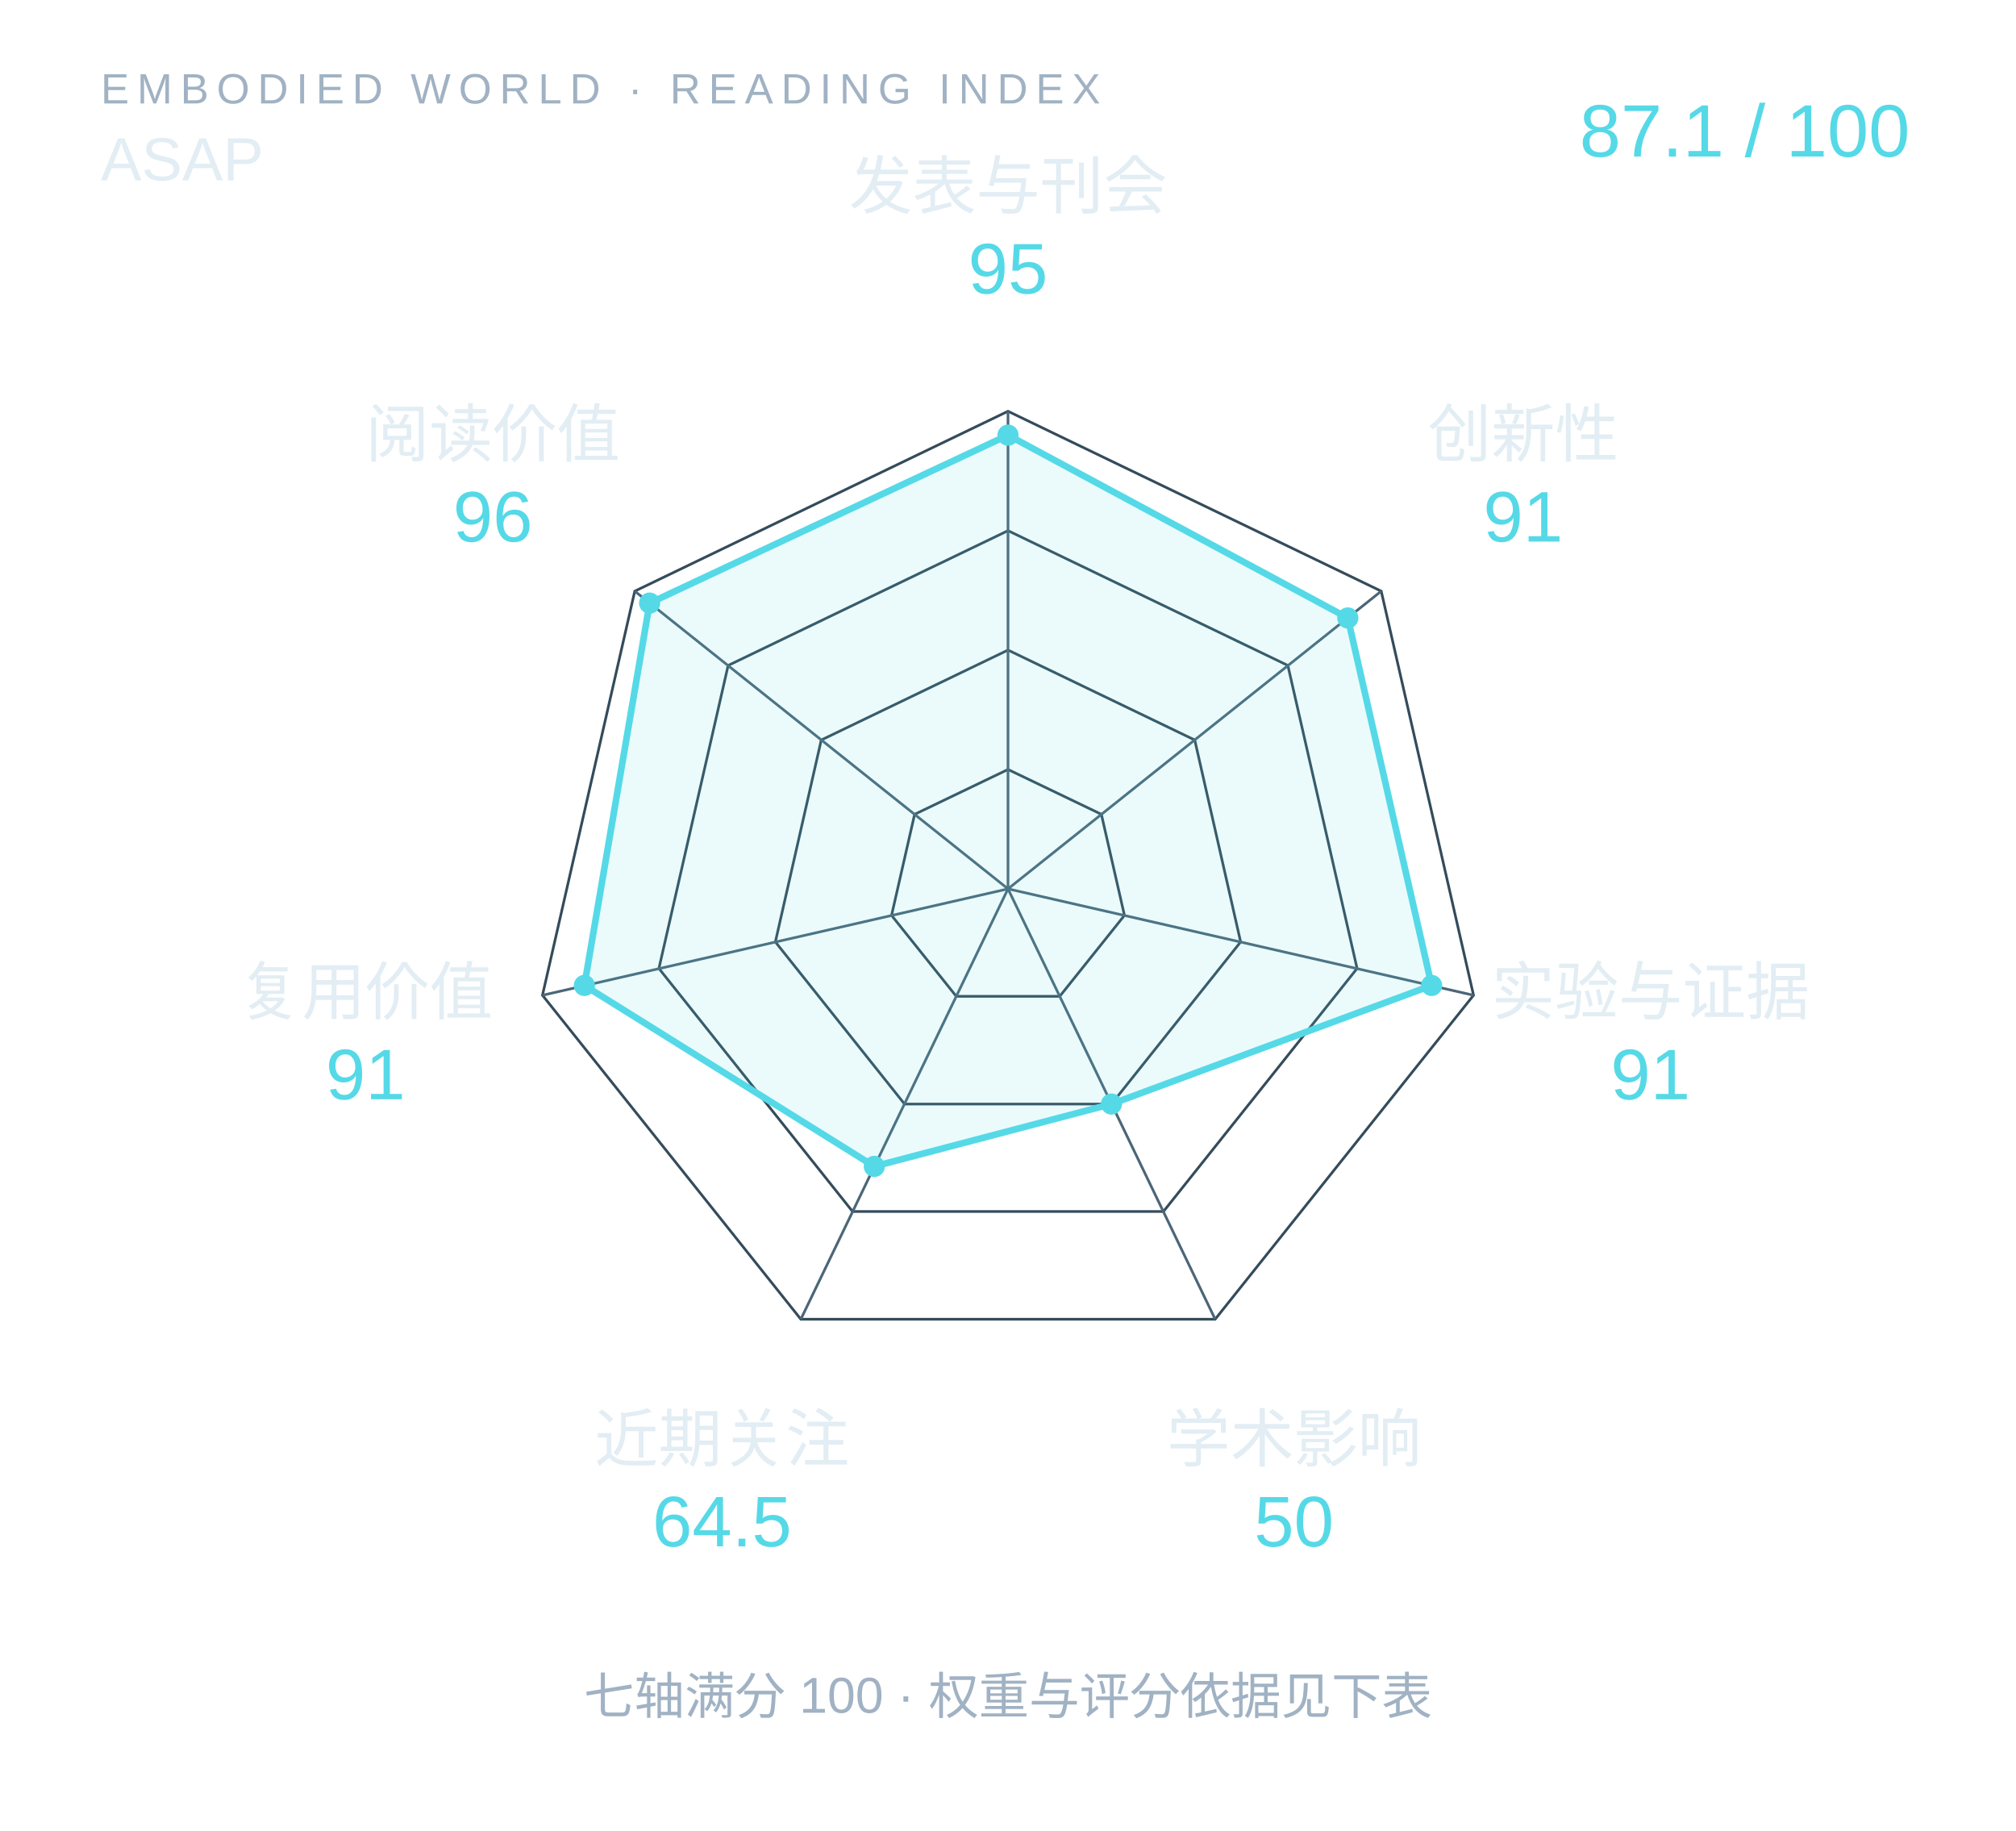
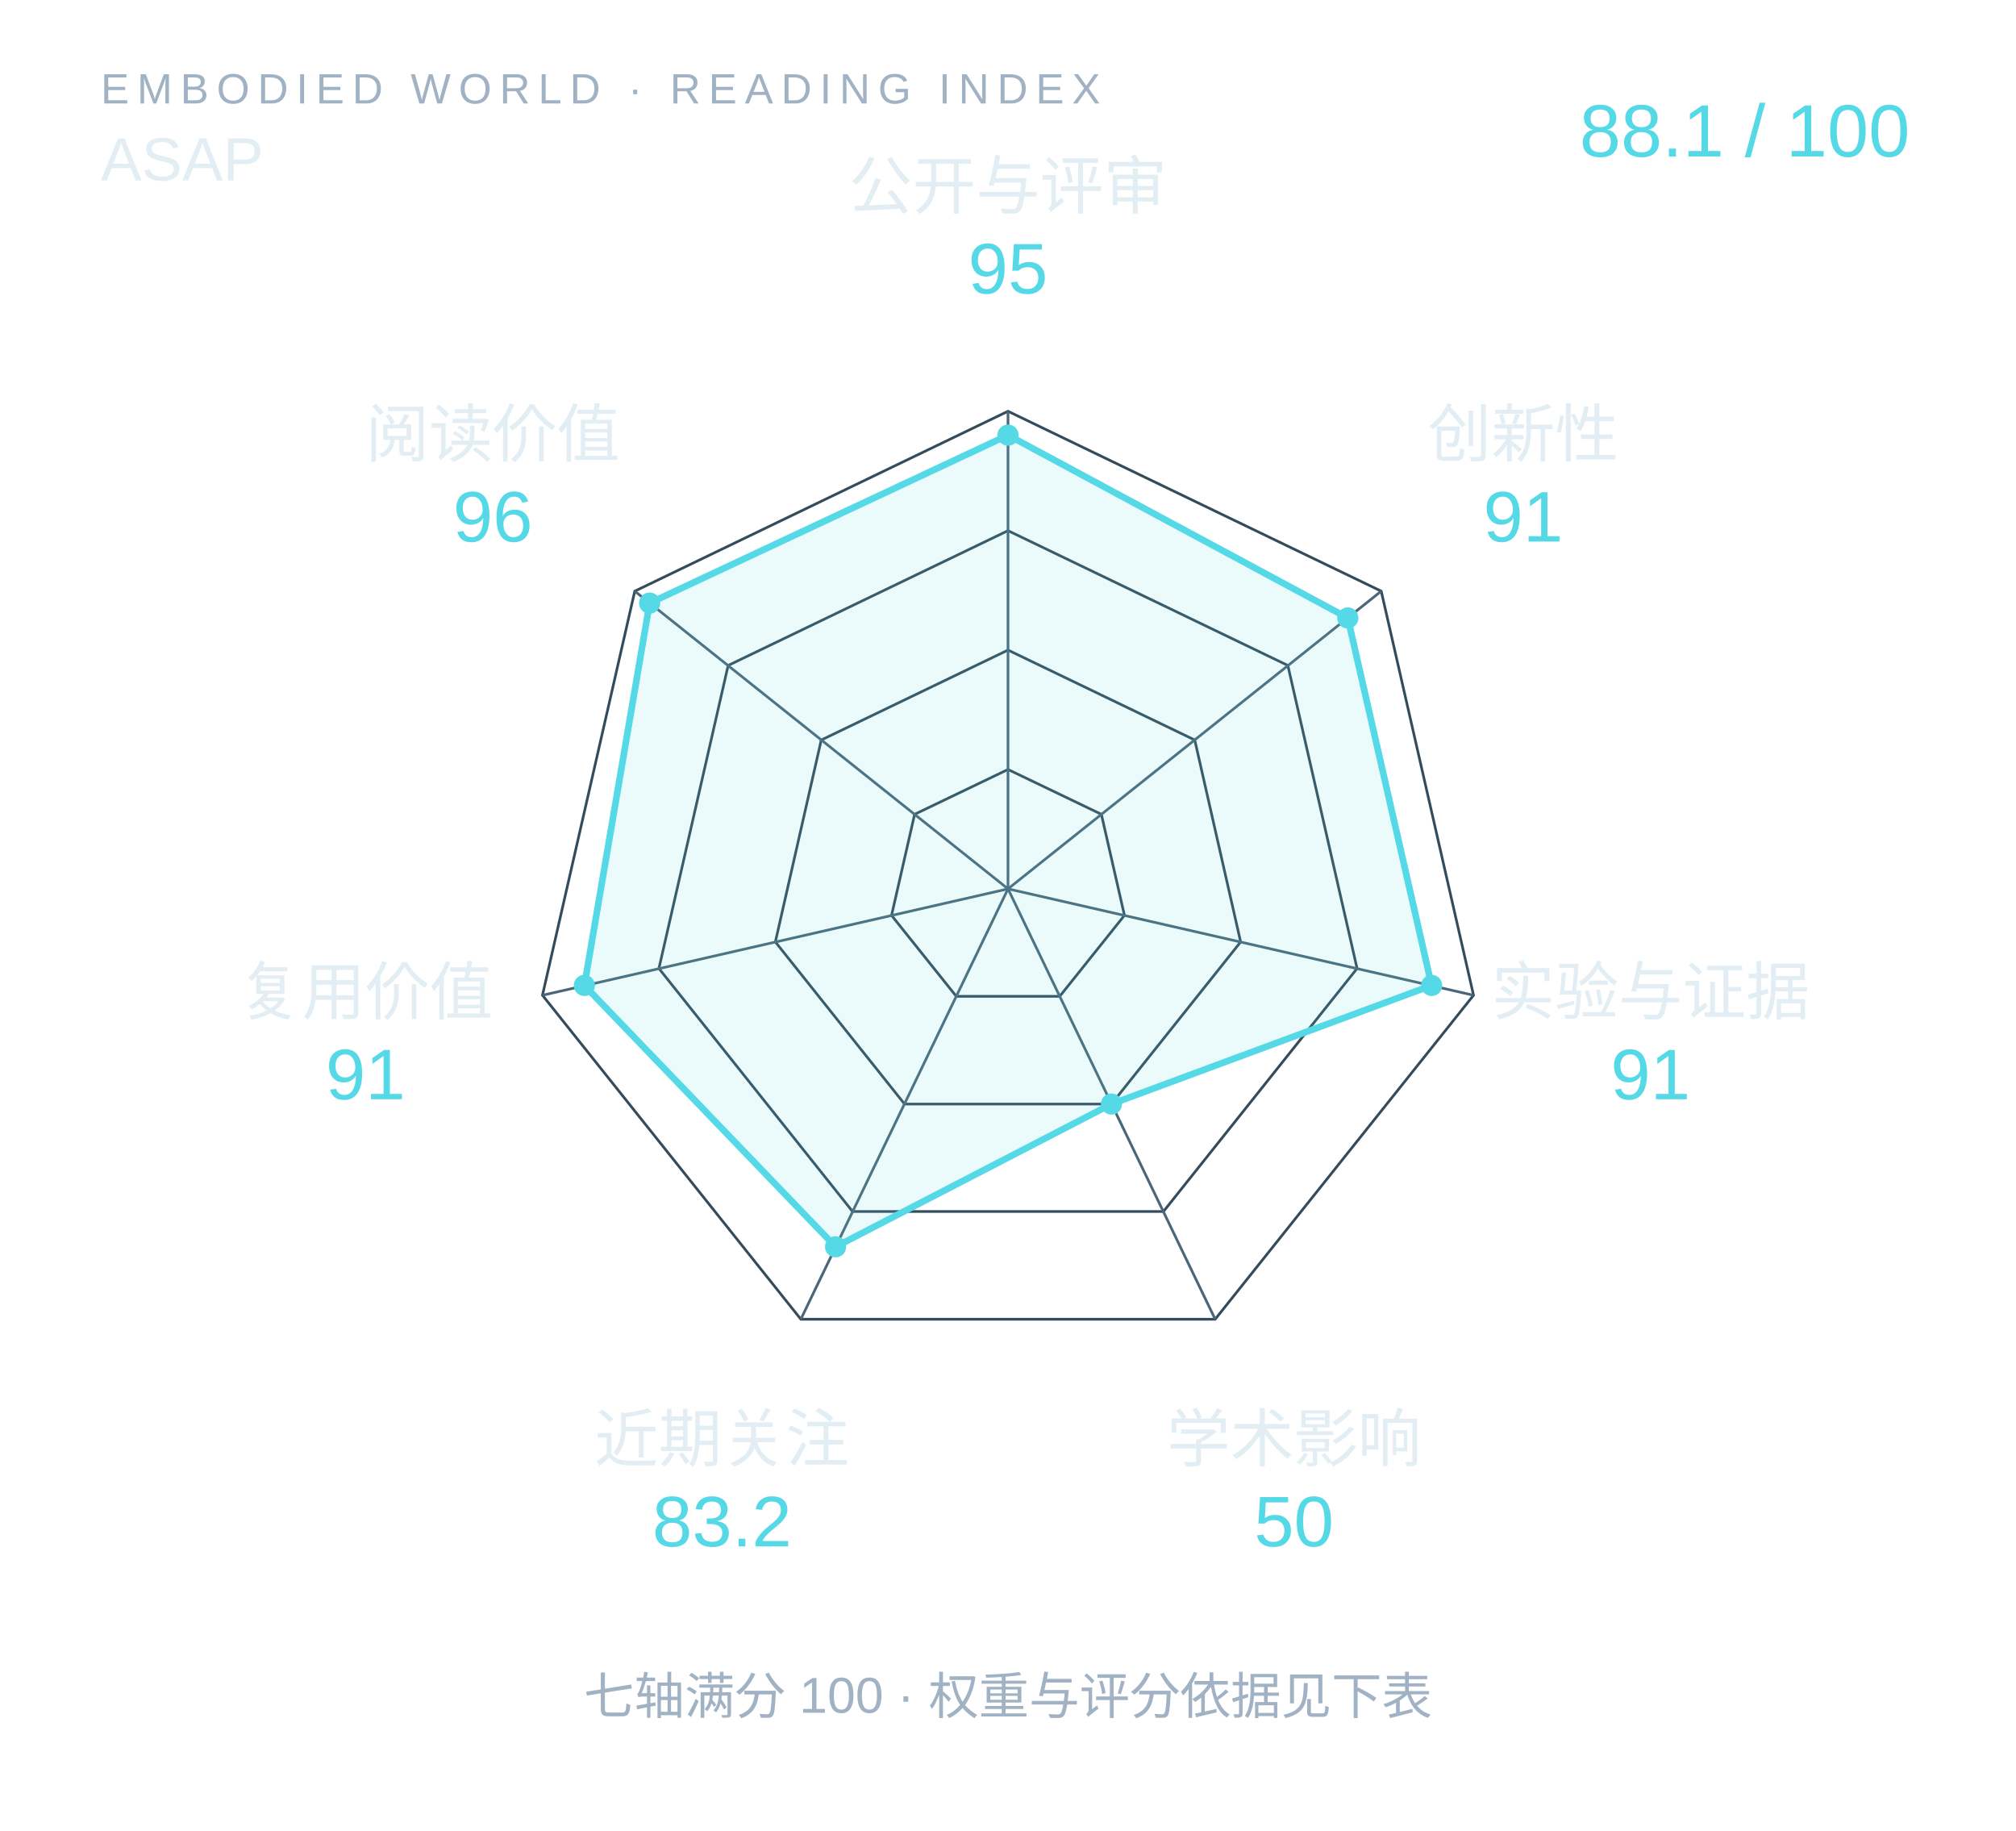
<svg xmlns="http://www.w3.org/2000/svg" width="760" height="690" viewBox="0 0 760 690" role="img">
  <g font-family="Arial, PingFang SC, sans-serif" fill="#e2edf4">
    <text x="38" y="39" font-size="16" letter-spacing="3" fill="#a0b2c3">EMBODIED WORLD · READING INDEX</text>
    <text x="38" y="68" font-size="23">ASAP</text>
-     <text x="720" y="59" font-size="28" text-anchor="end" fill="#55d9e7">87.1 / 100</text>
+     <text x="720" y="59" font-size="28" text-anchor="end" fill="#55d9e7">88.1 / 100</text>
    <polygon points="380.0,290.0 415.2,306.9 423.9,345.0 399.5,375.5 360.5,375.5 336.1,345.0 344.8,306.9" fill="none" stroke="#344b5b" stroke-width="1" />
    <polygon points="380.0,245.0 450.4,278.9 467.7,355.0 419.0,416.1 341.0,416.1 292.3,355.0 309.6,278.9" fill="none" stroke="#344b5b" stroke-width="1" />
    <polygon points="380.0,200.0 485.5,250.8 511.6,365.0 438.6,456.6 321.4,456.6 248.4,365.0 274.5,250.8" fill="none" stroke="#344b5b" stroke-width="1" />
    <polygon points="380.0,155.0 520.7,222.8 555.5,375.1 458.1,497.2 301.9,497.2 204.5,375.1 239.3,222.8" fill="none" stroke="#344b5b" stroke-width="1" />
    <line x1="380" y1="335" x2="380.0" y2="155.0" stroke="#4b6678" stroke-width="1" />
    <line x1="380" y1="335" x2="520.7" y2="222.8" stroke="#4b6678" stroke-width="1" />
    <line x1="380" y1="335" x2="555.5" y2="375.1" stroke="#4b6678" stroke-width="1" />
    <line x1="380" y1="335" x2="458.1" y2="497.2" stroke="#4b6678" stroke-width="1" />
    <line x1="380" y1="335" x2="301.9" y2="497.2" stroke="#4b6678" stroke-width="1" />
    <line x1="380" y1="335" x2="204.5" y2="375.1" stroke="#4b6678" stroke-width="1" />
    <line x1="380" y1="335" x2="239.3" y2="222.8" stroke="#4b6678" stroke-width="1" />
-     <polygon points="380.0,164.0 508.1,232.9 539.7,371.4 419.0,416.1 329.6,439.6 220.3,371.4 244.9,227.3" fill="#55d9e7" fill-opacity=".12" stroke="#55d9e7" stroke-width="2.5" stroke-linejoin="round" />
-     <text x="380.0" y="78.6" font-size="24" text-anchor="middle">发表与刊会</text>
+     <polygon points="380.0,164.0 508.1,232.9 539.7,371.4 419.0,416.1 315.0,469.9 220.3,371.4 244.9,227.3" fill="#55d9e7" fill-opacity=".12" stroke="#55d9e7" stroke-width="2.5" stroke-linejoin="round" />
+     <text x="380.0" y="78.6" font-size="24" text-anchor="middle">公开与评审</text>
    <text x="380.0" y="110.6" font-size="27" fill="#55d9e7" text-anchor="middle">95</text>
    <circle cx="380.0" cy="164.0" r="4" fill="#55d9e7" />
    <text x="574.2" y="172.1" font-size="24" text-anchor="middle">创新性</text>
    <text x="574.2" y="204.1" font-size="27" fill="#55d9e7" text-anchor="middle">91</text>
    <circle cx="508.1" cy="232.9" r="4" fill="#55d9e7" />
    <text x="622.2" y="382.3" font-size="24" text-anchor="middle">实验与证据</text>
    <text x="622.2" y="414.3" font-size="27" fill="#55d9e7" text-anchor="middle">91</text>
    <circle cx="539.7" cy="371.4" r="4" fill="#55d9e7" />
    <text x="487.8" y="550.8" font-size="24" text-anchor="middle">学术影响</text>
    <text x="487.8" y="582.8" font-size="27" fill="#55d9e7" text-anchor="middle">50</text>
    <circle cx="419.0" cy="416.1" r="4" fill="#55d9e7" />
    <text x="272.2" y="550.8" font-size="24" text-anchor="middle">近期关注</text>
-     <text x="272.2" y="582.8" font-size="27" fill="#55d9e7" text-anchor="middle">64.5</text>
-     <circle cx="329.6" cy="439.6" r="4" fill="#55d9e7" />
+     <text x="272.2" y="582.8" font-size="27" fill="#55d9e7" text-anchor="middle">83.2</text>
+     <circle cx="315.0" cy="469.9" r="4" fill="#55d9e7" />
    <text x="137.8" y="382.3" font-size="24" text-anchor="middle">复用价值</text>
    <text x="137.8" y="414.3" font-size="27" fill="#55d9e7" text-anchor="middle">91</text>
    <circle cx="220.3" cy="371.4" r="4" fill="#55d9e7" />
    <text x="185.8" y="172.1" font-size="24" text-anchor="middle">阅读价值</text>
    <text x="185.8" y="204.1" font-size="27" fill="#55d9e7" text-anchor="middle">96</text>
    <circle cx="244.9" cy="227.3" r="4" fill="#55d9e7" />
    <text x="380" y="646" font-size="19" text-anchor="middle" fill="#a0b2c3">七轴满分 100 · 权重与评分依据见下表</text>
  </g>
</svg>
